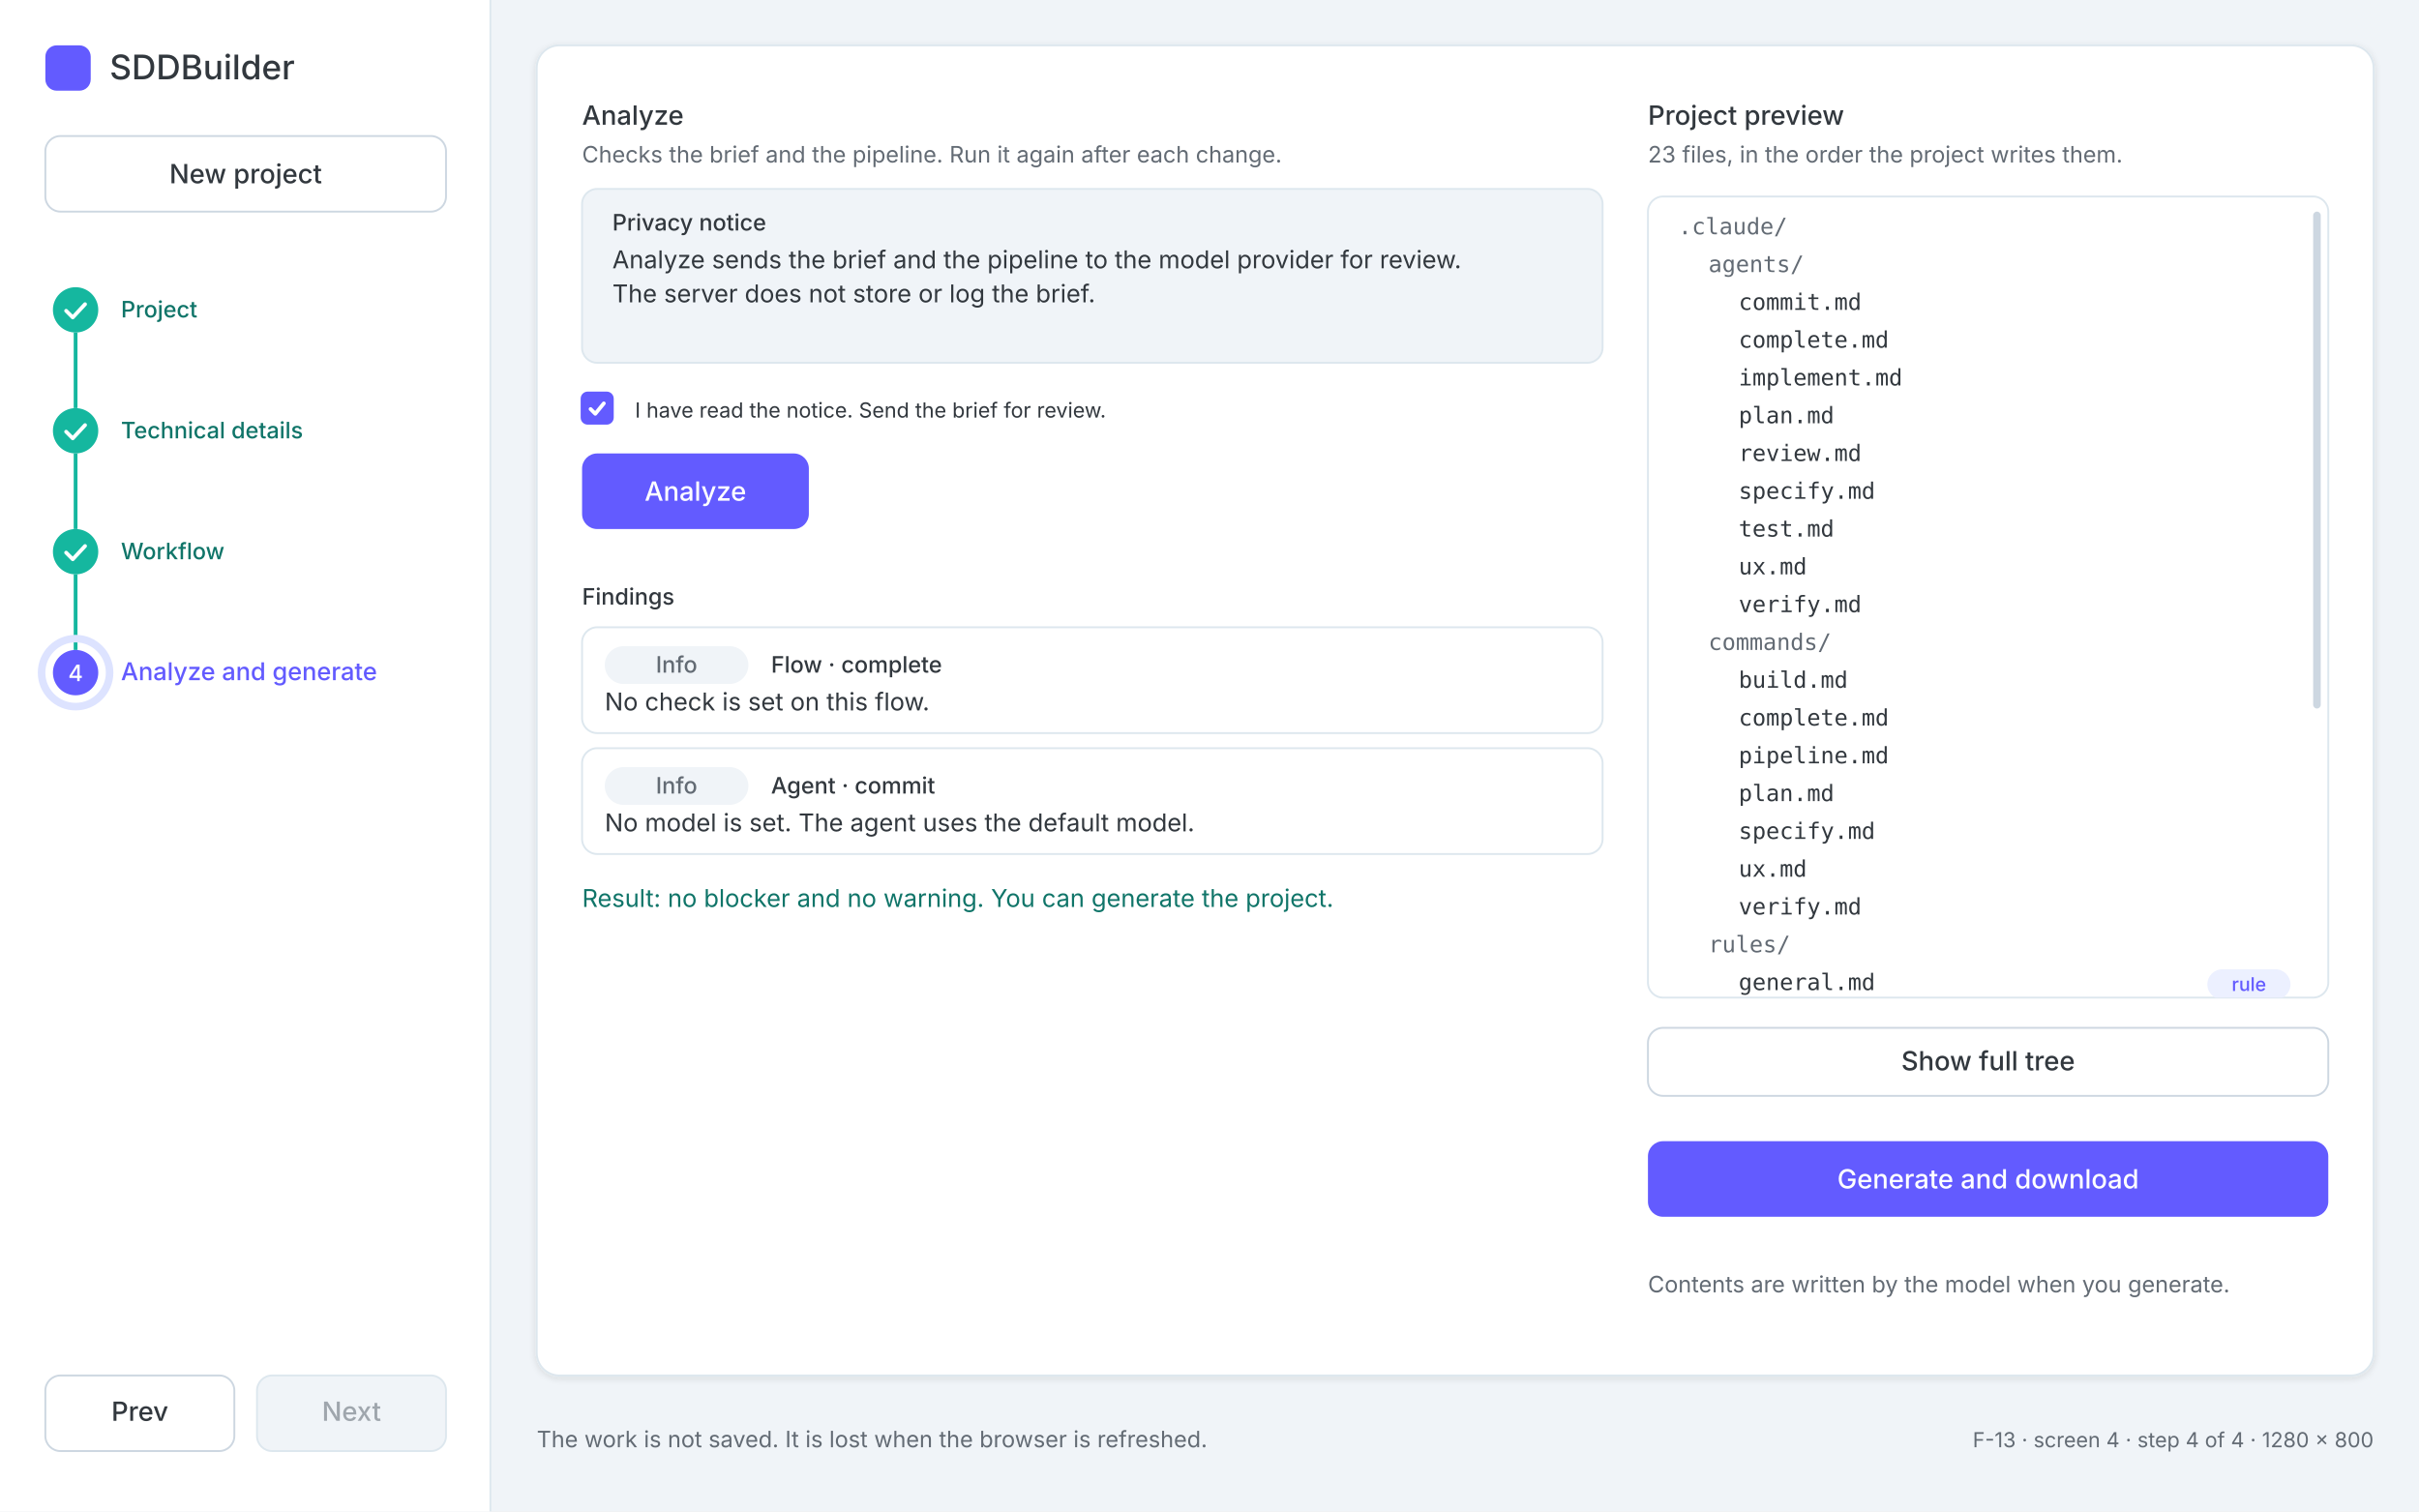
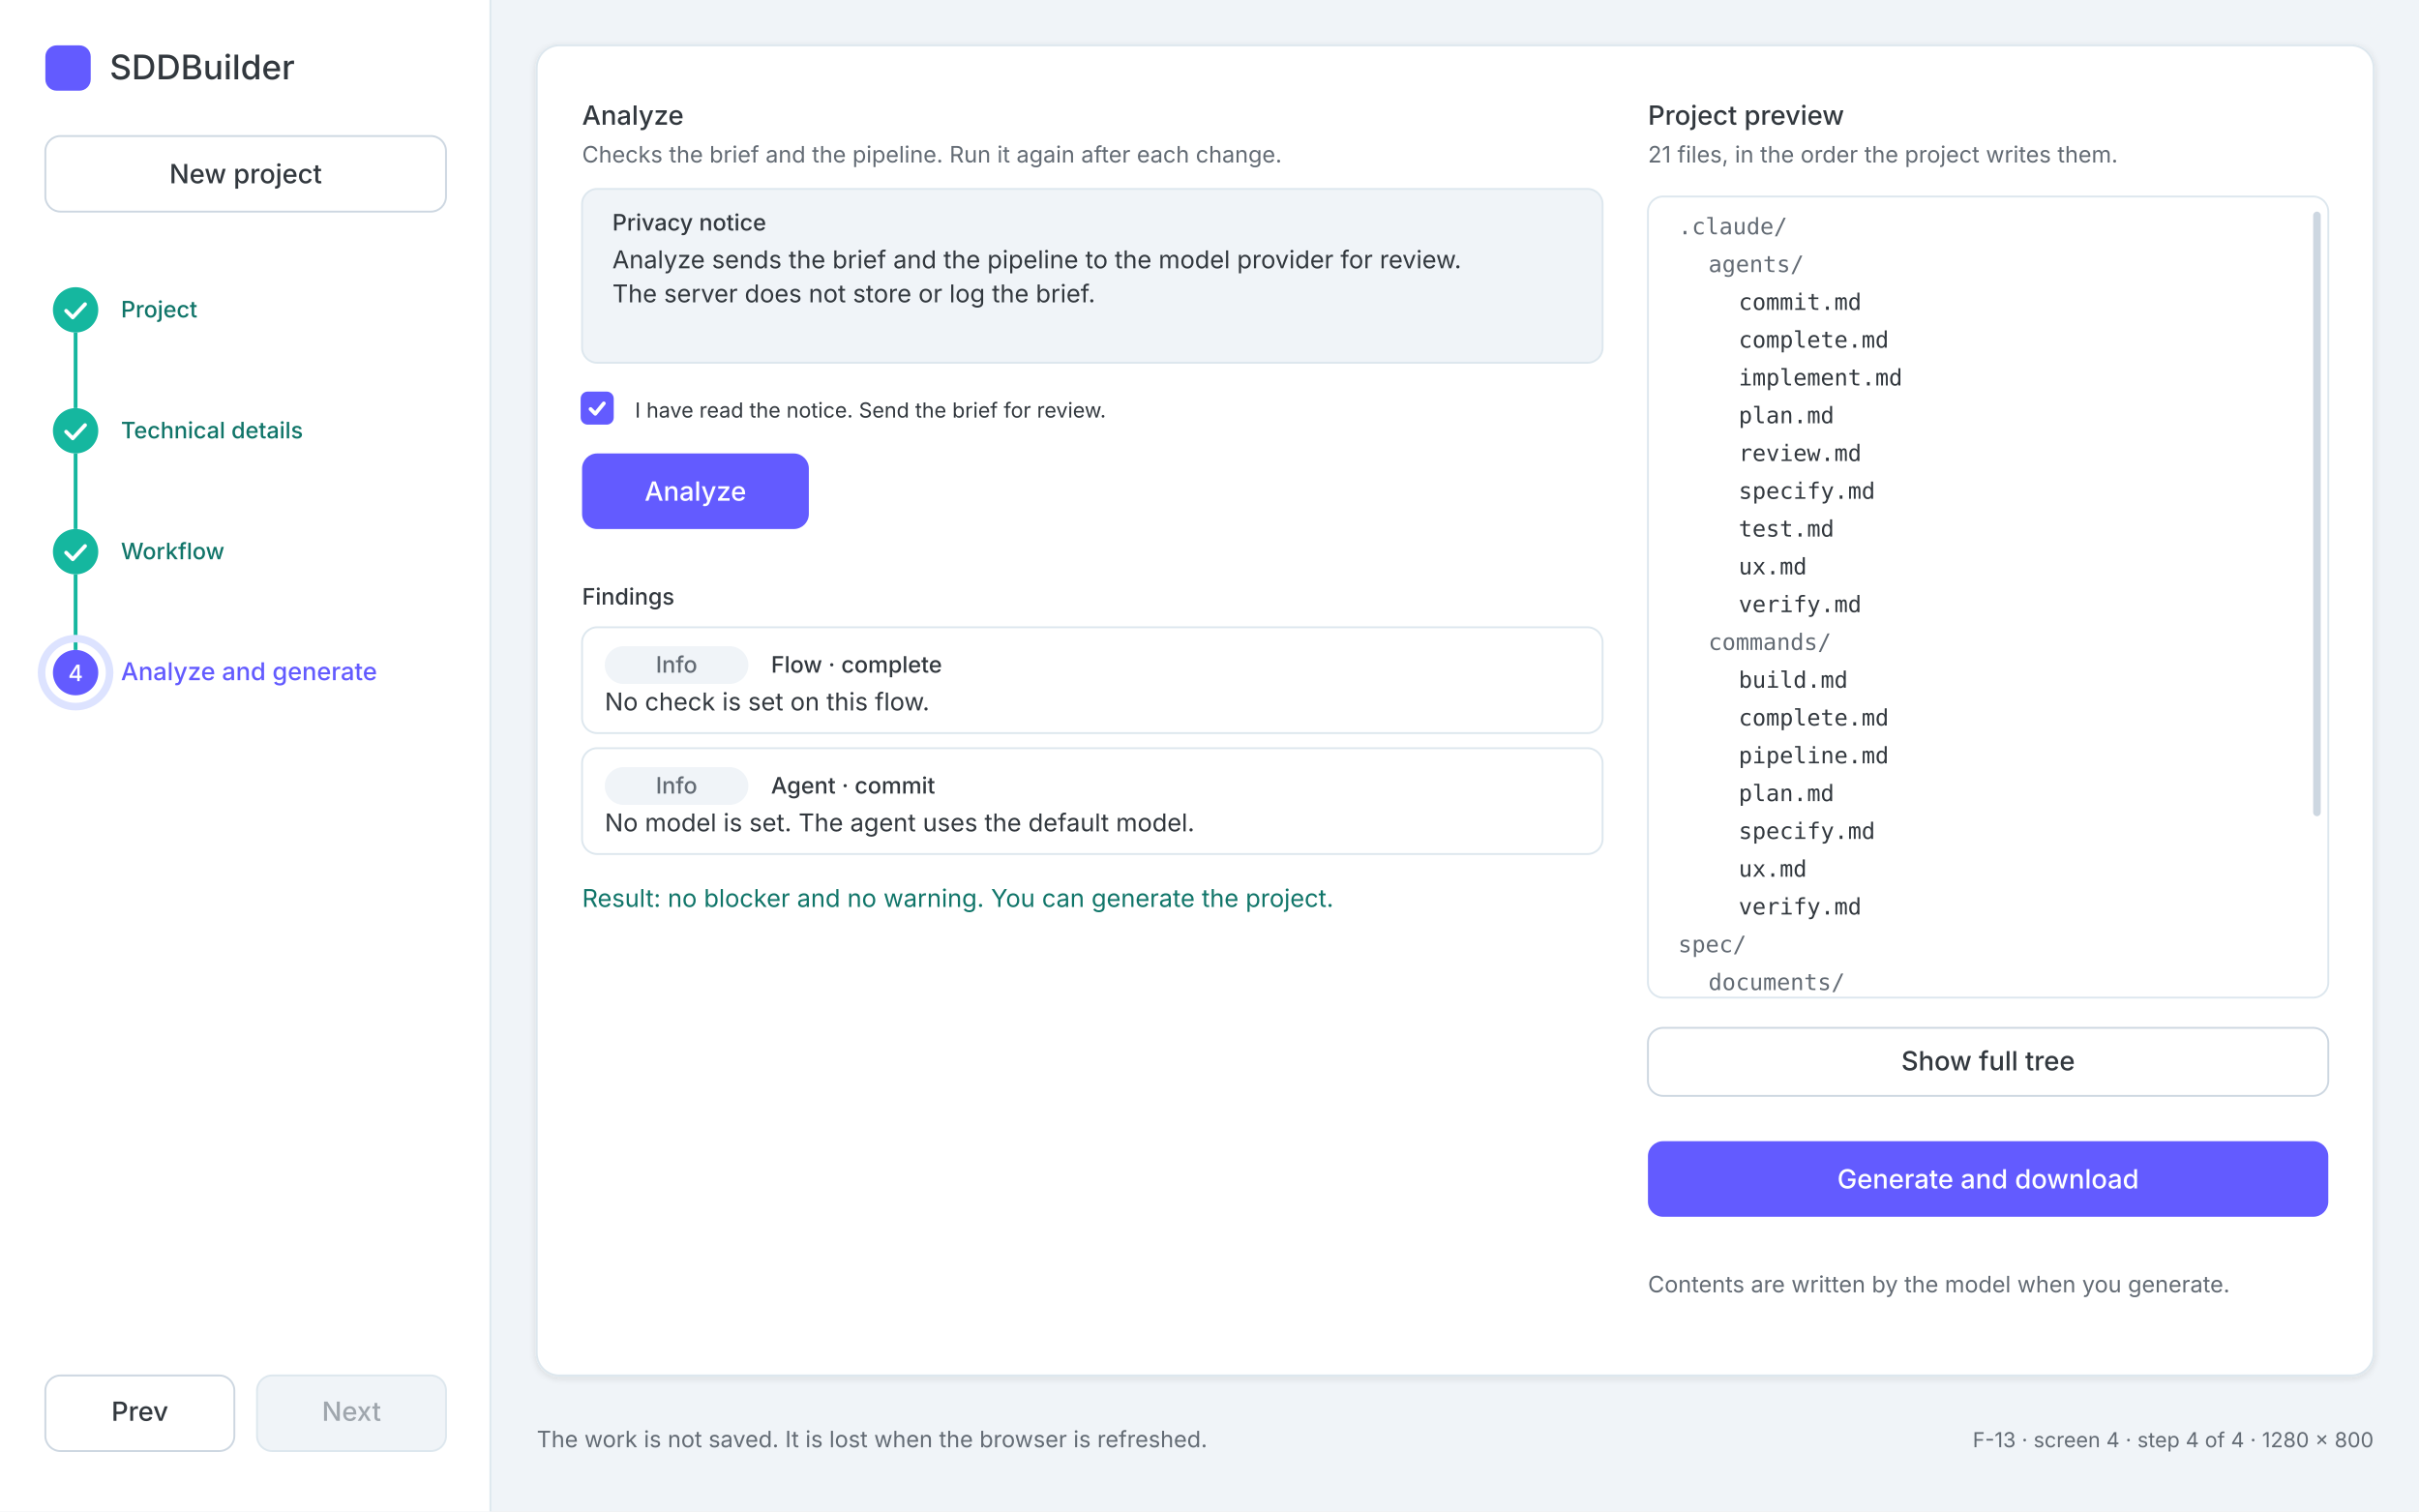
<svg xmlns="http://www.w3.org/2000/svg" width="1280" height="800" viewBox="0 0 1280 800">
  <defs>
    <filter id="sh" x="-5%" y="-5%" width="110%" height="115%">
      <feDropShadow dx="0" dy="1" stdDeviation="2" flood-color="#32383E" flood-opacity="0.12" />
    </filter>
  </defs>
  <style>
text{font-family:Inter,system-ui,-apple-system,"Segoe UI",sans-serif;font-size:13px;fill:#32383E}
.brand{font-size:18px;font-weight:500}
.btnText{font-size:14px;font-weight:500;fill:#FFFFFF}
.btnDark{font-size:14px;font-weight:500;fill:#32383E}
.navOff{font-size:14px;font-weight:500;fill:#9FA6AD}
.h1{font-size:16px;font-weight:500}
.h2{font-size:14px;font-weight:500}
.b12{font-size:12px;font-weight:500}
.muted{font-size:12px;fill:#636B74}
.caption{font-size:11px;fill:#636B74}
.label-cur{font-size:13px;font-weight:500;fill:#635BFF}
.label-done{font-size:12px;font-weight:500;fill:#107569}
.label-todo{font-size:12px;font-weight:500;fill:#636B74}
.num{font-size:12px;font-weight:500;fill:#FFFFFF}
.num-todo{font-size:12px;font-weight:500;fill:#636B74}
.disText{font-size:14px;font-weight:500;fill:#9FA6AD}
.pill{font-size:12px;font-weight:500}
.tree{font-family:"ui-monospace",Menlo,Consolas,monospace;font-size:12px;fill:#32383E}
.dir{fill:#636B74}
.tagT{font-size:10px;font-weight:500;fill:#635BFF}
.card{fill:#FFFFFF;stroke:#DDE7EE}
.btnP{fill:#635BFF}
.btn{fill:#FFFFFF;stroke:#CDD7E1}
.btnOff{fill:#F0F4F8;stroke:#DDE7EE}
.ring{fill:none;stroke:#DDE3FF;stroke-width:4}
.node-todo{fill:#FFFFFF;stroke:#CDD7E1;stroke-width:1.5}
.node-cur{fill:#635BFF}
.node-done{fill:#15B79F}
.check{fill:none;stroke:#FFFFFF;stroke-width:2;stroke-linecap:round;stroke-linejoin:round}
.line-todo{stroke:#CDD7E1;stroke-width:2}
.line-done{stroke:#15B79F;stroke-width:2}
.row{fill:#FFFFFF;stroke:#DDE7EE}
.panel{fill:#FFFFFF;stroke:#DDE7EE}
.thumb{fill:#CDD7E1}
</style>
  <rect width="1280" height="800" fill="#F0F4F8" />
  <rect x="0" y="0" width="260" height="800" fill="#FFFFFF" />
  <rect x="259" y="0" width="1" height="800" fill="#DDE7EE" />
  <rect x="24" y="24" width="24" height="24" rx="6" fill="#635BFF" />
  <text x="58" y="42" class="brand">SDDBuilder</text>
  <rect x="24" y="72" width="212" height="40" rx="8" class="btn" />
  <text x="130" y="97" class="btnDark" text-anchor="middle">New project</text>
  <line x1="40" y1="176" x2="40" y2="216" class="line-done" />
  <line x1="40" y1="240" x2="40" y2="280" class="line-done" />
  <line x1="40" y1="304" x2="40" y2="344" class="line-done" />
  <circle class="node-done" cx="40" cy="164" r="12" />
  <path class="check" d="M35 164.5 L38.5 168 L45 161" />
  <text class="label-done" x="64" y="168">Project</text>
  <circle class="node-done" cx="40" cy="228" r="12" />
  <path class="check" d="M35 228.5 L38.5 232 L45 225" />
  <text class="label-done" x="64" y="232">Technical details</text>
  <circle class="node-done" cx="40" cy="292" r="12" />
  <path class="check" d="M35 292.5 L38.5 296 L45 289" />
  <text class="label-done" x="64" y="296">Workflow</text>
  <circle class="ring" cx="40" cy="356" r="18" />
  <circle class="node-cur" cx="40" cy="356" r="12" />
  <text class="num" x="40" y="360.5" text-anchor="middle">4</text>
  <text class="label-cur" x="64" y="360">Analyze and generate</text>
  <g>
    <rect class="btn" x="24" y="728" width="100" height="40" rx="8" />
    <text class="btnDark" x="74" y="752" text-anchor="middle">Prev</text>
  </g>
  <g>
    <rect class="btnOff" x="136" y="728" width="100" height="40" rx="8" />
    <text class="navOff" x="186" y="752" text-anchor="middle">Next</text>
  </g>
  <rect x="284" y="24" width="972" height="704" rx="12" class="card" filter="url(#sh)" />
  <text x="308" y="66" class="h2">Analyze</text>
  <text x="308" y="86" class="muted">Checks the brief and the pipeline. Run it again after each change.</text>
  <rect x="308" y="100" width="540" height="92" rx="8" fill="#F0F4F8" stroke="#DDE7EE" />
  <text x="324" y="122" class="b12">Privacy notice</text>
  <text x="324" y="142">Analyze sends the brief and the pipeline to the model provider for review.</text>
  <text x="324" y="160">The server does not store or log the brief.</text>
  <g>
    <rect x="308" y="208" width="16" height="16" rx="3" fill="#635BFF" stroke="#635BFF" stroke-width="1.5" />
    <path class="check" d="M312.5 216.5 L315 219 L319.5 213.5" />
  </g>
  <text x="336" y="221" style="font-size:11px">I have read the notice. Send the brief for review.</text>
  <g>
    <rect class="btnP" x="308" y="240" width="120" height="40" rx="8" />
    <text class="btnText" x="368" y="265" text-anchor="middle">Analyze</text>
  </g>
  <text x="308" y="320" class="b12">Findings</text>
  <g>
    <rect class="row" x="308" y="332" width="540" height="56" rx="8" />
    <rect x="320" y="342" width="76" height="20" rx="10" fill="#F0F4F8" />
    <text class="pill" x="358" y="356" text-anchor="middle" style="fill:#636B74">Info</text>
    <text x="408" y="356" class="b12">Flow · complete</text>
    <text x="320" y="376">No check is set on this flow.</text>
  </g>
  <g>
    <rect class="row" x="308" y="396" width="540" height="56" rx="8" />
    <rect x="320" y="406" width="76" height="20" rx="10" fill="#F0F4F8" />
    <text class="pill" x="358" y="420" text-anchor="middle" style="fill:#636B74">Info</text>
    <text x="408" y="420" class="b12">Agent · commit</text>
    <text x="320" y="440">No model is set. The agent uses the default model.</text>
  </g>
  <text x="308" y="480" style="fill:#107569">Result: no blocker and no warning. You can generate the project.</text>
  <text x="872" y="66" class="h2">Project preview</text>
-   <text x="872" y="86" class="muted">23 files, in the order the project writes them.</text>
+   <text x="872" y="86" class="muted">21 files, in the order the project writes them.</text>
  <clipPath id="clipCol">
    <rect x="872" y="104" width="360" height="424" rx="8" />
  </clipPath>
  <rect class="panel" x="872" y="104" width="360" height="424" rx="8" />
  <g clip-path="url(#clipCol)">
    <text x="888" y="124" class="tree dir">.claude/</text>
    <text x="904" y="144" class="tree dir">agents/</text>
    <text x="920" y="164" class="tree">commit.md</text>
    <text x="920" y="184" class="tree">complete.md</text>
    <text x="920" y="204" class="tree">implement.md</text>
    <text x="920" y="224" class="tree">plan.md</text>
    <text x="920" y="244" class="tree">review.md</text>
    <text x="920" y="264" class="tree">specify.md</text>
    <text x="920" y="284" class="tree">test.md</text>
    <text x="920" y="304" class="tree">ux.md</text>
    <text x="920" y="324" class="tree">verify.md</text>
    <text x="904" y="344" class="tree dir">commands/</text>
    <text x="920" y="364" class="tree">build.md</text>
    <text x="920" y="384" class="tree">complete.md</text>
    <text x="920" y="404" class="tree">pipeline.md</text>
    <text x="920" y="424" class="tree">plan.md</text>
    <text x="920" y="444" class="tree">specify.md</text>
    <text x="920" y="464" class="tree">ux.md</text>
    <text x="920" y="484" class="tree">verify.md</text>
-     <text x="904" y="504" class="tree dir">rules/</text>
-     <text x="920" y="524" class="tree">general.md</text>
-     <rect x="1168" y="513" width="44" height="16" rx="8" fill="#ECF0FF" />
-     <text class="tagT" x="1190" y="524.5" text-anchor="middle">rule</text>
-     <text x="920" y="544" class="tree">typescript.md</text>
-     <rect x="1168" y="533" width="44" height="16" rx="8" fill="#ECF0FF" />
-     <text class="tagT" x="1190" y="544.5" text-anchor="middle">rule</text>
-     <text x="888" y="564" class="tree">CLAUDE.md</text>
-     <text x="888" y="584" class="tree dir">spec/</text>
-     <text x="904" y="604" class="tree dir">documents/</text>
-     <text x="920" y="624" class="tree">process.md</text>
-     <text x="904" y="644" class="tree dir">specifications/</text>
-     <text x="920" y="664" class="tree dir">F-00-template/</text>
-     <text x="936" y="684" class="tree">plan.md</text>
-     <text x="936" y="704" class="tree">progress.md</text>
-     <text x="936" y="724" class="tree">stories.md</text>
+     <text x="888" y="504" class="tree dir">spec/</text>
+     <text x="904" y="524" class="tree dir">documents/</text>
+     <text x="920" y="544" class="tree">process.md</text>
+     <text x="904" y="564" class="tree dir">specifications/</text>
+     <text x="920" y="584" class="tree dir">F-00-template/</text>
+     <text x="936" y="604" class="tree">plan.md</text>
+     <text x="936" y="624" class="tree">progress.md</text>
+     <text x="936" y="644" class="tree">stories.md</text>
+     <text x="888" y="664" class="tree">CLAUDE.md</text>
  </g>
-   <rect class="thumb" x="1224" y="112" width="4" height="263" rx="2" />
+   <rect class="thumb" x="1224" y="112" width="4" height="320" rx="2" />
  <g>
    <rect class="btn" x="872" y="544" width="360" height="36" rx="8" />
    <text class="btnDark" x="1052" y="566.5" text-anchor="middle">Show full tree</text>
  </g>
  <g>
    <rect class="btnP" x="872" y="604" width="360" height="40" rx="8" />
    <text class="btnText" x="1052" y="629" text-anchor="middle">Generate and download</text>
  </g>
  <text x="872" y="684" class="muted">Contents are written by the model when you generate.</text>
  <text x="284" y="766" class="muted">The work is not saved. It is lost when the browser is refreshed.</text>
  <text x="1256" y="766" class="caption" text-anchor="end">F-13 · screen 4 · step 4 of 4 · 1280 × 800</text>
</svg>
